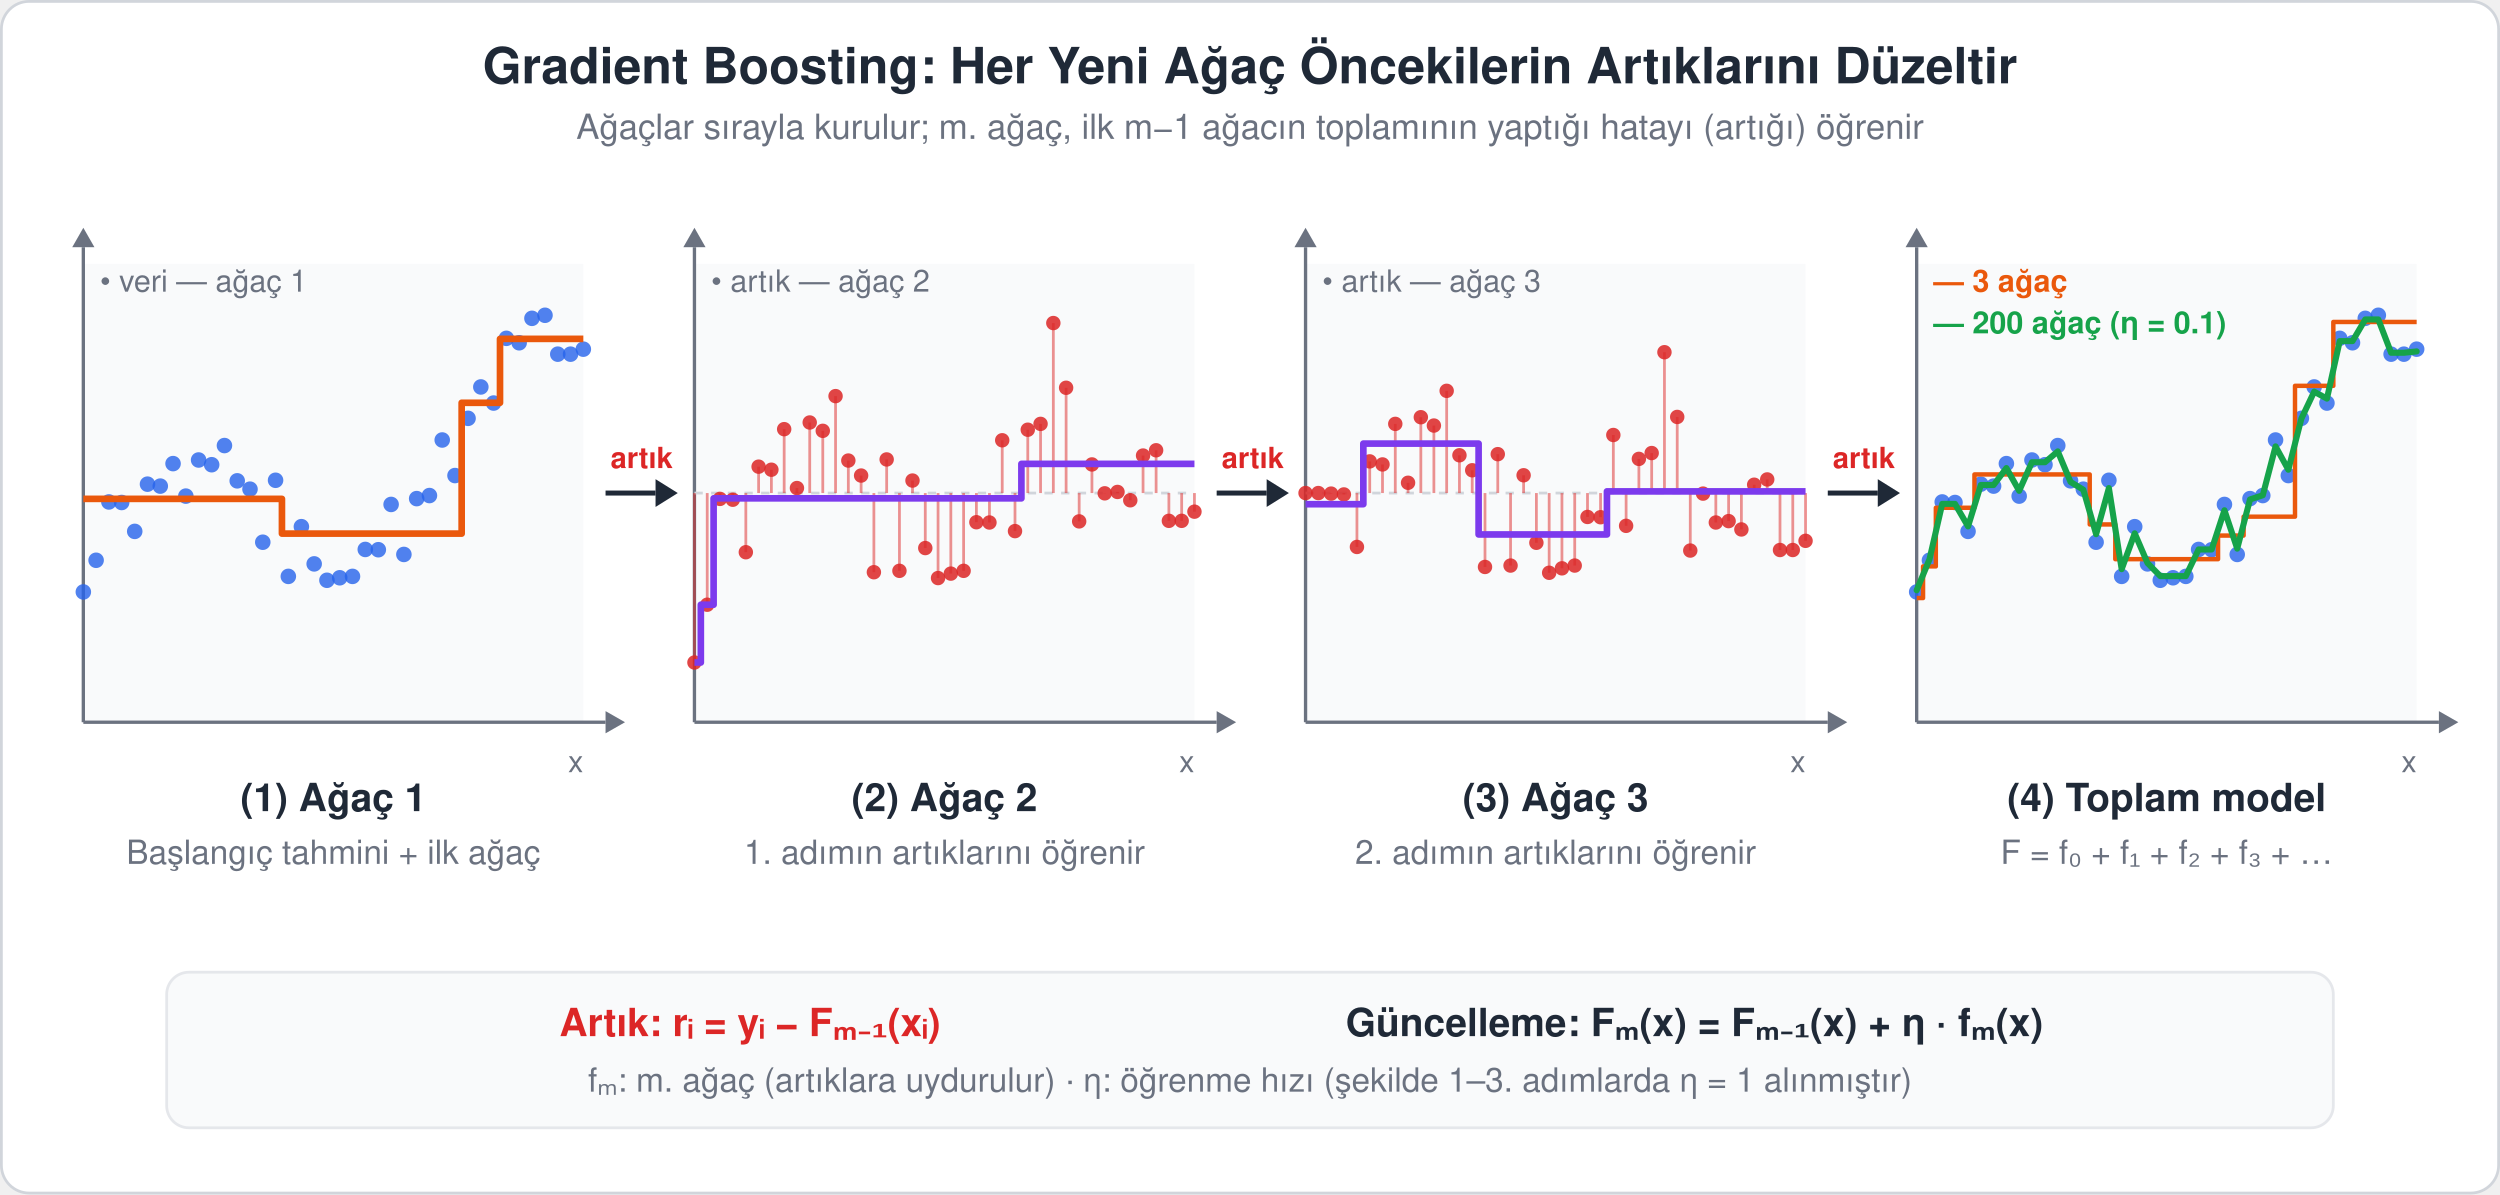
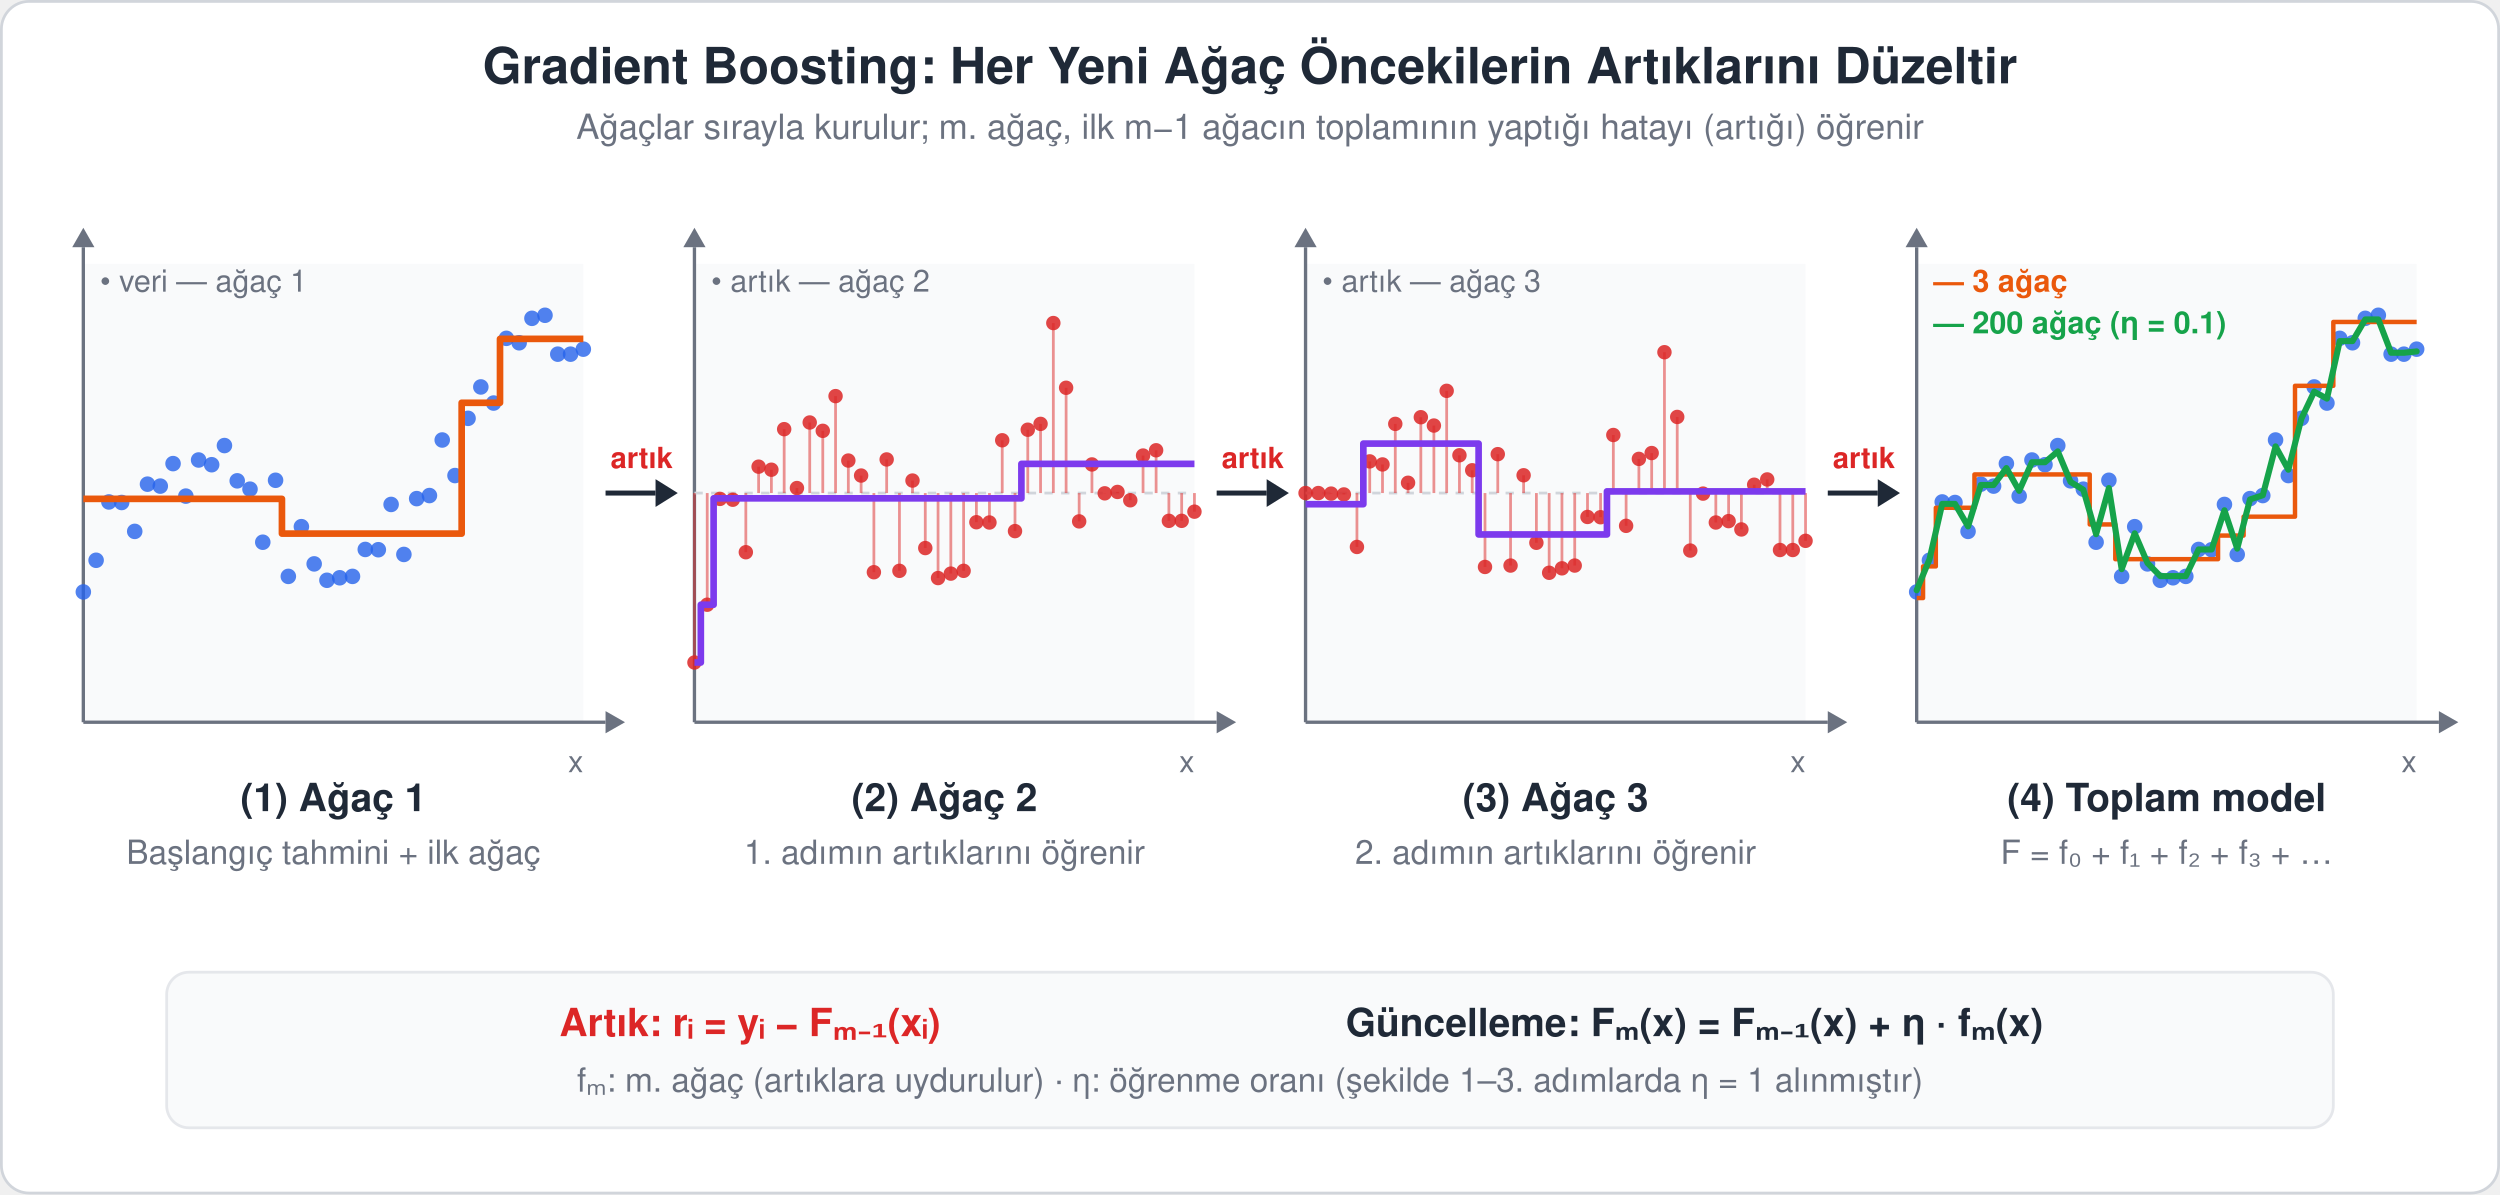
<svg xmlns="http://www.w3.org/2000/svg" width="900" height="430" viewBox="0 0 900 430">
  <rect x="0.5" y="0.5" width="899" height="429" rx="10" fill="#ffffff" stroke="#d1d5db" />
  <text x="450.0" y="30.0" font-family="Segoe UI, Helvetica, Arial, sans-serif" font-size="18" fill="#1f2937" text-anchor="middle" font-weight="bold">Gradient Boosting: Her Yeni Ağaç Öncekilerin Artıklarını Düzeltir</text>
  <text x="450.0" y="50.0" font-family="Segoe UI, Helvetica, Arial, sans-serif" font-size="12.5" fill="#6b7280" text-anchor="middle" font-weight="normal">Ağaçlar sırayla kurulur; m. ağaç, ilk m−1 ağacın toplamının yaptığı hatayı (artığı) öğrenir</text>
  <rect x="30.0" y="95" width="180" height="165" fill="#f9fafb" stroke="none" />
  <line x1="30.0" y1="260" x2="218.0" y2="260" stroke="#6b7280" stroke-width="1.2" />
  <line x1="30.0" y1="260" x2="30.0" y2="89" stroke="#6b7280" stroke-width="1.2" />
  <polygon points="218.0,256 225.0,260 218.0,264" fill="#6b7280" />
  <polygon points="26.0,89 30.0,82 34.0,89" fill="#6b7280" />
  <text x="210.0" y="278.0" font-family="Segoe UI, Helvetica, Arial, sans-serif" font-size="11" fill="#6b7280" text-anchor="end" font-weight="normal">x</text>
  <circle cx="30.0" cy="213.1" r="2.8" fill="#2563eb" opacity="0.8" />
  <circle cx="34.6" cy="201.7" r="2.8" fill="#2563eb" opacity="0.8" />
  <circle cx="39.2" cy="180.7" r="2.8" fill="#2563eb" opacity="0.8" />
  <circle cx="43.8" cy="180.9" r="2.8" fill="#2563eb" opacity="0.8" />
  <circle cx="48.5" cy="191.3" r="2.8" fill="#2563eb" opacity="0.8" />
  <circle cx="53.1" cy="174.3" r="2.8" fill="#2563eb" opacity="0.8" />
  <circle cx="57.7" cy="175.0" r="2.8" fill="#2563eb" opacity="0.8" />
  <circle cx="62.3" cy="166.9" r="2.8" fill="#2563eb" opacity="0.8" />
  <circle cx="66.9" cy="178.6" r="2.8" fill="#2563eb" opacity="0.8" />
  <circle cx="71.5" cy="165.6" r="2.8" fill="#2563eb" opacity="0.8" />
  <circle cx="76.2" cy="167.3" r="2.8" fill="#2563eb" opacity="0.8" />
  <circle cx="80.8" cy="160.4" r="2.8" fill="#2563eb" opacity="0.8" />
  <circle cx="85.4" cy="173.1" r="2.8" fill="#2563eb" opacity="0.8" />
  <circle cx="90.0" cy="176.1" r="2.8" fill="#2563eb" opacity="0.8" />
  <circle cx="94.6" cy="195.2" r="2.8" fill="#2563eb" opacity="0.8" />
  <circle cx="99.2" cy="172.9" r="2.8" fill="#2563eb" opacity="0.8" />
  <circle cx="103.8" cy="207.5" r="2.8" fill="#2563eb" opacity="0.8" />
  <circle cx="108.5" cy="189.6" r="2.8" fill="#2563eb" opacity="0.8" />
  <circle cx="113.1" cy="203.0" r="2.8" fill="#2563eb" opacity="0.8" />
  <circle cx="117.7" cy="208.9" r="2.8" fill="#2563eb" opacity="0.8" />
  <circle cx="122.3" cy="208.0" r="2.8" fill="#2563eb" opacity="0.8" />
  <circle cx="126.9" cy="207.5" r="2.8" fill="#2563eb" opacity="0.8" />
  <circle cx="131.5" cy="197.8" r="2.8" fill="#2563eb" opacity="0.8" />
  <circle cx="136.2" cy="197.9" r="2.8" fill="#2563eb" opacity="0.8" />
  <circle cx="140.8" cy="181.6" r="2.8" fill="#2563eb" opacity="0.8" />
  <circle cx="145.4" cy="199.6" r="2.8" fill="#2563eb" opacity="0.8" />
  <circle cx="150.0" cy="179.5" r="2.8" fill="#2563eb" opacity="0.8" />
  <circle cx="154.6" cy="178.4" r="2.8" fill="#2563eb" opacity="0.8" />
  <circle cx="159.2" cy="158.4" r="2.8" fill="#2563eb" opacity="0.8" />
  <circle cx="163.8" cy="171.2" r="2.8" fill="#2563eb" opacity="0.8" />
  <circle cx="168.5" cy="150.6" r="2.8" fill="#2563eb" opacity="0.8" />
  <circle cx="173.1" cy="139.3" r="2.8" fill="#2563eb" opacity="0.8" />
  <circle cx="177.7" cy="145.1" r="2.8" fill="#2563eb" opacity="0.8" />
  <circle cx="182.3" cy="121.8" r="2.8" fill="#2563eb" opacity="0.8" />
  <circle cx="186.9" cy="123.4" r="2.8" fill="#2563eb" opacity="0.8" />
  <circle cx="191.5" cy="114.6" r="2.8" fill="#2563eb" opacity="0.8" />
  <circle cx="196.2" cy="113.5" r="2.8" fill="#2563eb" opacity="0.8" />
  <circle cx="200.8" cy="127.5" r="2.8" fill="#2563eb" opacity="0.8" />
  <circle cx="205.4" cy="127.5" r="2.8" fill="#2563eb" opacity="0.8" />
  <circle cx="210.0" cy="125.7" r="2.8" fill="#2563eb" opacity="0.8" />
  <polyline points="30.0,179.6 34.6,179.6 39.2,179.6 43.8,179.6 48.5,179.6 53.1,179.6 57.7,179.6 62.3,179.6 66.9,179.6 71.5,179.6 76.2,179.6 80.8,179.6 85.4,179.6 90.0,179.6 94.6,179.6 99.2,179.6 101.5,179.6 101.5,192.1 103.8,192.1 108.5,192.1 113.1,192.1 117.7,192.1 122.3,192.1 126.9,192.1 131.5,192.1 136.2,192.1 140.8,192.1 145.4,192.1 150.0,192.1 154.6,192.1 159.2,192.1 163.8,192.1 166.2,192.1 166.2,145.0 168.5,145.0 173.1,145.0 177.7,145.0 180.0,145.0 180.0,122.0 182.3,122.0 186.9,122.0 191.5,122.0 196.2,122.0 200.8,122.0 205.4,122.0 210.0,122.0" fill="none" stroke="#ea580c" stroke-width="2.4" stroke-linejoin="round" />
  <text x="36.0" y="105.0" font-family="Segoe UI, Helvetica, Arial, sans-serif" font-size="11" fill="#6b7280" text-anchor="start" font-weight="normal">• veri   — ağaç 1</text>
  <text x="120.0" y="292.0" font-family="Segoe UI, Helvetica, Arial, sans-serif" font-size="14" fill="#1f2937" text-anchor="middle" font-weight="bold">(1) Ağaç 1</text>
  <text x="120.0" y="311.0" font-family="Segoe UI, Helvetica, Arial, sans-serif" font-size="12" fill="#6b7280" text-anchor="middle" font-weight="normal">Başlangıç tahmini + ilk ağaç</text>
  <line x1="218.0" y1="177.5" x2="236.0" y2="177.5" stroke="#1f2937" stroke-width="1.8" />
  <polygon points="236.0,172.5 244.0,177.5 236.0,182.5" fill="#1f2937" />
  <text x="231.0" y="168.5" font-family="Segoe UI, Helvetica, Arial, sans-serif" font-size="10.5" fill="#dc2626" text-anchor="middle" font-weight="bold">artık</text>
  <rect x="250.0" y="95" width="180" height="165" fill="#f9fafb" stroke="none" />
  <line x1="250.0" y1="260" x2="438.0" y2="260" stroke="#6b7280" stroke-width="1.2" />
  <line x1="250.0" y1="260" x2="250.0" y2="89" stroke="#6b7280" stroke-width="1.2" />
  <polygon points="438.0,256 445.0,260 438.0,264" fill="#6b7280" />
  <polygon points="246.0,89 250.0,82 254.0,89" fill="#6b7280" />
  <text x="430.0" y="278.0" font-family="Segoe UI, Helvetica, Arial, sans-serif" font-size="11" fill="#6b7280" text-anchor="end" font-weight="normal">x</text>
  <line x1="250.0" y1="177.5" x2="430.0" y2="177.5" stroke="#d1d5db" stroke-dasharray="3 3" />
  <line x1="250.0" y1="177.5" x2="250.0" y2="238.5" stroke="#dc2626" stroke-width="1" opacity="0.5" />
  <circle cx="250.0" cy="238.5" r="2.6" fill="#dc2626" opacity="0.85" />
  <line x1="254.6" y1="177.5" x2="254.6" y2="217.7" stroke="#dc2626" stroke-width="1" opacity="0.5" />
  <circle cx="254.6" cy="217.7" r="2.6" fill="#dc2626" opacity="0.85" />
  <line x1="259.2" y1="177.5" x2="259.2" y2="179.6" stroke="#dc2626" stroke-width="1" opacity="0.5" />
  <circle cx="259.2" cy="179.6" r="2.6" fill="#dc2626" opacity="0.85" />
  <line x1="263.8" y1="177.5" x2="263.8" y2="179.9" stroke="#dc2626" stroke-width="1" opacity="0.5" />
  <circle cx="263.8" cy="179.9" r="2.6" fill="#dc2626" opacity="0.85" />
  <line x1="268.5" y1="177.5" x2="268.5" y2="198.8" stroke="#dc2626" stroke-width="1" opacity="0.5" />
  <circle cx="268.5" cy="198.8" r="2.6" fill="#dc2626" opacity="0.85" />
  <line x1="273.1" y1="177.5" x2="273.1" y2="168.0" stroke="#dc2626" stroke-width="1" opacity="0.5" />
  <circle cx="273.1" cy="168.0" r="2.6" fill="#dc2626" opacity="0.85" />
  <line x1="277.7" y1="177.5" x2="277.7" y2="169.1" stroke="#dc2626" stroke-width="1" opacity="0.5" />
  <circle cx="277.7" cy="169.1" r="2.6" fill="#dc2626" opacity="0.85" />
  <line x1="282.3" y1="177.5" x2="282.3" y2="154.5" stroke="#dc2626" stroke-width="1" opacity="0.5" />
  <circle cx="282.3" cy="154.5" r="2.6" fill="#dc2626" opacity="0.85" />
  <line x1="286.9" y1="177.5" x2="286.9" y2="175.7" stroke="#dc2626" stroke-width="1" opacity="0.5" />
  <circle cx="286.9" cy="175.7" r="2.6" fill="#dc2626" opacity="0.85" />
  <line x1="291.5" y1="177.5" x2="291.5" y2="152.1" stroke="#dc2626" stroke-width="1" opacity="0.5" />
  <circle cx="291.5" cy="152.1" r="2.6" fill="#dc2626" opacity="0.85" />
  <line x1="296.2" y1="177.5" x2="296.2" y2="155.1" stroke="#dc2626" stroke-width="1" opacity="0.5" />
  <circle cx="296.2" cy="155.1" r="2.6" fill="#dc2626" opacity="0.85" />
  <line x1="300.8" y1="177.5" x2="300.8" y2="142.6" stroke="#dc2626" stroke-width="1" opacity="0.5" />
  <circle cx="300.8" cy="142.6" r="2.6" fill="#dc2626" opacity="0.85" />
  <line x1="305.4" y1="177.5" x2="305.4" y2="165.8" stroke="#dc2626" stroke-width="1" opacity="0.5" />
  <circle cx="305.4" cy="165.8" r="2.6" fill="#dc2626" opacity="0.85" />
  <line x1="310.0" y1="177.5" x2="310.0" y2="171.2" stroke="#dc2626" stroke-width="1" opacity="0.5" />
  <circle cx="310.0" cy="171.2" r="2.6" fill="#dc2626" opacity="0.85" />
  <line x1="314.6" y1="177.5" x2="314.6" y2="206.0" stroke="#dc2626" stroke-width="1" opacity="0.5" />
  <circle cx="314.6" cy="206.0" r="2.6" fill="#dc2626" opacity="0.85" />
  <line x1="319.2" y1="177.5" x2="319.2" y2="165.4" stroke="#dc2626" stroke-width="1" opacity="0.5" />
  <circle cx="319.2" cy="165.4" r="2.6" fill="#dc2626" opacity="0.85" />
  <line x1="323.8" y1="177.5" x2="323.8" y2="205.5" stroke="#dc2626" stroke-width="1" opacity="0.5" />
  <circle cx="323.8" cy="205.5" r="2.6" fill="#dc2626" opacity="0.85" />
  <line x1="328.5" y1="177.5" x2="328.5" y2="173.0" stroke="#dc2626" stroke-width="1" opacity="0.5" />
  <circle cx="328.5" cy="173.0" r="2.6" fill="#dc2626" opacity="0.85" />
  <line x1="333.1" y1="177.5" x2="333.1" y2="197.3" stroke="#dc2626" stroke-width="1" opacity="0.5" />
  <circle cx="333.1" cy="197.3" r="2.6" fill="#dc2626" opacity="0.85" />
  <line x1="337.7" y1="177.5" x2="337.7" y2="208.1" stroke="#dc2626" stroke-width="1" opacity="0.5" />
  <circle cx="337.7" cy="208.1" r="2.6" fill="#dc2626" opacity="0.85" />
  <line x1="342.3" y1="177.5" x2="342.3" y2="206.5" stroke="#dc2626" stroke-width="1" opacity="0.5" />
  <circle cx="342.3" cy="206.5" r="2.6" fill="#dc2626" opacity="0.85" />
  <line x1="346.9" y1="177.5" x2="346.9" y2="205.5" stroke="#dc2626" stroke-width="1" opacity="0.5" />
  <circle cx="346.9" cy="205.5" r="2.6" fill="#dc2626" opacity="0.85" />
  <line x1="351.5" y1="177.5" x2="351.5" y2="188.0" stroke="#dc2626" stroke-width="1" opacity="0.5" />
  <circle cx="351.5" cy="188.0" r="2.6" fill="#dc2626" opacity="0.85" />
  <line x1="356.2" y1="177.5" x2="356.2" y2="188.1" stroke="#dc2626" stroke-width="1" opacity="0.5" />
  <circle cx="356.2" cy="188.1" r="2.6" fill="#dc2626" opacity="0.85" />
  <line x1="360.8" y1="177.5" x2="360.8" y2="158.5" stroke="#dc2626" stroke-width="1" opacity="0.5" />
  <circle cx="360.8" cy="158.5" r="2.6" fill="#dc2626" opacity="0.85" />
  <line x1="365.4" y1="177.5" x2="365.4" y2="191.2" stroke="#dc2626" stroke-width="1" opacity="0.5" />
  <circle cx="365.4" cy="191.2" r="2.6" fill="#dc2626" opacity="0.85" />
  <line x1="370.0" y1="177.5" x2="370.0" y2="154.7" stroke="#dc2626" stroke-width="1" opacity="0.5" />
  <circle cx="370.0" cy="154.7" r="2.6" fill="#dc2626" opacity="0.85" />
  <line x1="374.6" y1="177.5" x2="374.6" y2="152.6" stroke="#dc2626" stroke-width="1" opacity="0.5" />
  <circle cx="374.6" cy="152.6" r="2.6" fill="#dc2626" opacity="0.85" />
  <line x1="379.2" y1="177.5" x2="379.2" y2="116.3" stroke="#dc2626" stroke-width="1" opacity="0.5" />
  <circle cx="379.2" cy="116.3" r="2.6" fill="#dc2626" opacity="0.85" />
  <line x1="383.8" y1="177.5" x2="383.8" y2="139.6" stroke="#dc2626" stroke-width="1" opacity="0.5" />
  <circle cx="383.8" cy="139.6" r="2.6" fill="#dc2626" opacity="0.85" />
  <line x1="388.5" y1="177.5" x2="388.5" y2="187.7" stroke="#dc2626" stroke-width="1" opacity="0.5" />
  <circle cx="388.5" cy="187.7" r="2.6" fill="#dc2626" opacity="0.85" />
  <line x1="393.1" y1="177.5" x2="393.1" y2="167.2" stroke="#dc2626" stroke-width="1" opacity="0.5" />
  <circle cx="393.1" cy="167.2" r="2.6" fill="#dc2626" opacity="0.85" />
  <line x1="397.7" y1="177.5" x2="397.7" y2="177.6" stroke="#dc2626" stroke-width="1" opacity="0.5" />
  <circle cx="397.7" cy="177.6" r="2.6" fill="#dc2626" opacity="0.85" />
  <line x1="402.3" y1="177.5" x2="402.3" y2="177.1" stroke="#dc2626" stroke-width="1" opacity="0.5" />
  <circle cx="402.3" cy="177.1" r="2.6" fill="#dc2626" opacity="0.85" />
  <line x1="406.9" y1="177.5" x2="406.9" y2="180.1" stroke="#dc2626" stroke-width="1" opacity="0.5" />
  <circle cx="406.9" cy="180.1" r="2.6" fill="#dc2626" opacity="0.85" />
  <line x1="411.5" y1="177.5" x2="411.5" y2="164.0" stroke="#dc2626" stroke-width="1" opacity="0.5" />
  <circle cx="411.5" cy="164.0" r="2.6" fill="#dc2626" opacity="0.85" />
  <line x1="416.2" y1="177.5" x2="416.2" y2="162.1" stroke="#dc2626" stroke-width="1" opacity="0.5" />
  <circle cx="416.2" cy="162.1" r="2.6" fill="#dc2626" opacity="0.85" />
  <line x1="420.8" y1="177.5" x2="420.8" y2="187.5" stroke="#dc2626" stroke-width="1" opacity="0.5" />
  <circle cx="420.8" cy="187.5" r="2.6" fill="#dc2626" opacity="0.85" />
  <line x1="425.4" y1="177.5" x2="425.4" y2="187.5" stroke="#dc2626" stroke-width="1" opacity="0.5" />
  <circle cx="425.4" cy="187.5" r="2.6" fill="#dc2626" opacity="0.85" />
  <line x1="430.0" y1="177.5" x2="430.0" y2="184.2" stroke="#dc2626" stroke-width="1" opacity="0.5" />
  <circle cx="430.0" cy="184.2" r="2.6" fill="#dc2626" opacity="0.85" />
  <polyline points="250.0,238.5 252.3,238.5 252.3,217.7 254.6,217.7 256.9,217.7 256.9,179.4 259.2,179.4 263.8,179.4 268.5,179.4 273.1,179.4 277.7,179.4 282.3,179.4 286.9,179.4 291.5,179.4 296.2,179.4 300.8,179.4 305.4,179.4 310.0,179.4 314.6,179.4 319.2,179.4 323.8,179.4 328.5,179.4 333.1,179.4 337.7,179.4 342.3,179.4 346.9,179.4 351.5,179.4 356.2,179.4 360.8,179.4 365.4,179.4 367.7,179.4 367.7,167.0 370.0,167.0 374.6,167.0 379.2,167.0 383.8,167.0 388.5,167.0 393.1,167.0 397.7,167.0 402.3,167.0 406.9,167.0 411.5,167.0 416.2,167.0 420.8,167.0 425.4,167.0 430.0,167.0" fill="none" stroke="#7c3aed" stroke-width="2.4" stroke-linejoin="round" />
  <text x="256.0" y="105.0" font-family="Segoe UI, Helvetica, Arial, sans-serif" font-size="11" fill="#6b7280" text-anchor="start" font-weight="normal">• artık   — ağaç 2</text>
  <text x="340.0" y="292.0" font-family="Segoe UI, Helvetica, Arial, sans-serif" font-size="14" fill="#1f2937" text-anchor="middle" font-weight="bold">(2) Ağaç 2</text>
  <text x="340.0" y="311.0" font-family="Segoe UI, Helvetica, Arial, sans-serif" font-size="12" fill="#6b7280" text-anchor="middle" font-weight="normal">1. adımın artıklarını öğrenir</text>
  <line x1="438.0" y1="177.5" x2="456.0" y2="177.5" stroke="#1f2937" stroke-width="1.8" />
  <polygon points="456.0,172.5 464.0,177.5 456.0,182.5" fill="#1f2937" />
  <text x="451.0" y="168.5" font-family="Segoe UI, Helvetica, Arial, sans-serif" font-size="10.5" fill="#dc2626" text-anchor="middle" font-weight="bold">artık</text>
  <rect x="470.0" y="95" width="180" height="165" fill="#f9fafb" stroke="none" />
  <line x1="470.0" y1="260" x2="658.0" y2="260" stroke="#6b7280" stroke-width="1.2" />
  <line x1="470.0" y1="260" x2="470.0" y2="89" stroke="#6b7280" stroke-width="1.2" />
  <polygon points="658.0,256 665.0,260 658.0,264" fill="#6b7280" />
  <polygon points="466.0,89 470.0,82 474.0,89" fill="#6b7280" />
  <text x="650.0" y="278.0" font-family="Segoe UI, Helvetica, Arial, sans-serif" font-size="11" fill="#6b7280" text-anchor="end" font-weight="normal">x</text>
  <line x1="470.0" y1="177.5" x2="650.0" y2="177.5" stroke="#d1d5db" stroke-dasharray="3 3" />
  <line x1="470.0" y1="177.5" x2="470.0" y2="177.5" stroke="#dc2626" stroke-width="1" opacity="0.5" />
  <circle cx="470.0" cy="177.5" r="2.6" fill="#dc2626" opacity="0.85" />
  <line x1="474.6" y1="177.5" x2="474.6" y2="177.5" stroke="#dc2626" stroke-width="1" opacity="0.5" />
  <circle cx="474.6" cy="177.5" r="2.6" fill="#dc2626" opacity="0.85" />
  <line x1="479.2" y1="177.5" x2="479.2" y2="177.7" stroke="#dc2626" stroke-width="1" opacity="0.5" />
  <circle cx="479.2" cy="177.7" r="2.6" fill="#dc2626" opacity="0.85" />
  <line x1="483.8" y1="177.5" x2="483.8" y2="178.0" stroke="#dc2626" stroke-width="1" opacity="0.5" />
  <circle cx="483.8" cy="178.0" r="2.6" fill="#dc2626" opacity="0.85" />
  <line x1="488.5" y1="177.5" x2="488.5" y2="196.9" stroke="#dc2626" stroke-width="1" opacity="0.5" />
  <circle cx="488.5" cy="196.9" r="2.6" fill="#dc2626" opacity="0.85" />
  <line x1="493.1" y1="177.5" x2="493.1" y2="166.1" stroke="#dc2626" stroke-width="1" opacity="0.5" />
  <circle cx="493.1" cy="166.1" r="2.6" fill="#dc2626" opacity="0.85" />
  <line x1="497.7" y1="177.5" x2="497.7" y2="167.2" stroke="#dc2626" stroke-width="1" opacity="0.5" />
  <circle cx="497.7" cy="167.2" r="2.6" fill="#dc2626" opacity="0.85" />
  <line x1="502.3" y1="177.5" x2="502.3" y2="152.6" stroke="#dc2626" stroke-width="1" opacity="0.5" />
  <circle cx="502.3" cy="152.6" r="2.6" fill="#dc2626" opacity="0.85" />
  <line x1="506.9" y1="177.5" x2="506.9" y2="173.8" stroke="#dc2626" stroke-width="1" opacity="0.5" />
  <circle cx="506.9" cy="173.8" r="2.6" fill="#dc2626" opacity="0.85" />
  <line x1="511.5" y1="177.5" x2="511.5" y2="150.2" stroke="#dc2626" stroke-width="1" opacity="0.5" />
  <circle cx="511.5" cy="150.2" r="2.6" fill="#dc2626" opacity="0.85" />
  <line x1="516.2" y1="177.5" x2="516.2" y2="153.2" stroke="#dc2626" stroke-width="1" opacity="0.5" />
  <circle cx="516.2" cy="153.2" r="2.6" fill="#dc2626" opacity="0.85" />
  <line x1="520.8" y1="177.5" x2="520.8" y2="140.7" stroke="#dc2626" stroke-width="1" opacity="0.5" />
  <circle cx="520.8" cy="140.7" r="2.6" fill="#dc2626" opacity="0.85" />
  <line x1="525.4" y1="177.5" x2="525.4" y2="163.9" stroke="#dc2626" stroke-width="1" opacity="0.5" />
  <circle cx="525.4" cy="163.9" r="2.6" fill="#dc2626" opacity="0.85" />
  <line x1="530.0" y1="177.5" x2="530.0" y2="169.3" stroke="#dc2626" stroke-width="1" opacity="0.5" />
  <circle cx="530.0" cy="169.3" r="2.6" fill="#dc2626" opacity="0.85" />
  <line x1="534.6" y1="177.5" x2="534.6" y2="204.1" stroke="#dc2626" stroke-width="1" opacity="0.5" />
  <circle cx="534.6" cy="204.1" r="2.6" fill="#dc2626" opacity="0.85" />
  <line x1="539.2" y1="177.5" x2="539.2" y2="163.5" stroke="#dc2626" stroke-width="1" opacity="0.5" />
  <circle cx="539.2" cy="163.5" r="2.6" fill="#dc2626" opacity="0.85" />
  <line x1="543.8" y1="177.5" x2="543.8" y2="203.6" stroke="#dc2626" stroke-width="1" opacity="0.5" />
  <circle cx="543.8" cy="203.6" r="2.6" fill="#dc2626" opacity="0.85" />
  <line x1="548.5" y1="177.5" x2="548.5" y2="171.1" stroke="#dc2626" stroke-width="1" opacity="0.5" />
  <circle cx="548.5" cy="171.1" r="2.6" fill="#dc2626" opacity="0.85" />
  <line x1="553.1" y1="177.5" x2="553.1" y2="195.4" stroke="#dc2626" stroke-width="1" opacity="0.5" />
  <circle cx="553.1" cy="195.4" r="2.6" fill="#dc2626" opacity="0.85" />
  <line x1="557.7" y1="177.5" x2="557.7" y2="206.2" stroke="#dc2626" stroke-width="1" opacity="0.5" />
  <circle cx="557.7" cy="206.2" r="2.6" fill="#dc2626" opacity="0.85" />
  <line x1="562.3" y1="177.5" x2="562.3" y2="204.6" stroke="#dc2626" stroke-width="1" opacity="0.5" />
  <circle cx="562.3" cy="204.6" r="2.6" fill="#dc2626" opacity="0.85" />
  <line x1="566.9" y1="177.5" x2="566.9" y2="203.6" stroke="#dc2626" stroke-width="1" opacity="0.5" />
  <circle cx="566.9" cy="203.6" r="2.6" fill="#dc2626" opacity="0.85" />
  <line x1="571.5" y1="177.5" x2="571.5" y2="186.1" stroke="#dc2626" stroke-width="1" opacity="0.5" />
  <circle cx="571.5" cy="186.1" r="2.6" fill="#dc2626" opacity="0.85" />
  <line x1="576.2" y1="177.5" x2="576.2" y2="186.2" stroke="#dc2626" stroke-width="1" opacity="0.5" />
  <circle cx="576.2" cy="186.2" r="2.6" fill="#dc2626" opacity="0.85" />
  <line x1="580.8" y1="177.5" x2="580.8" y2="156.6" stroke="#dc2626" stroke-width="1" opacity="0.5" />
  <circle cx="580.8" cy="156.6" r="2.6" fill="#dc2626" opacity="0.85" />
  <line x1="585.4" y1="177.5" x2="585.4" y2="189.3" stroke="#dc2626" stroke-width="1" opacity="0.5" />
  <circle cx="585.4" cy="189.3" r="2.6" fill="#dc2626" opacity="0.85" />
  <line x1="590.0" y1="177.5" x2="590.0" y2="165.2" stroke="#dc2626" stroke-width="1" opacity="0.5" />
  <circle cx="590.0" cy="165.2" r="2.6" fill="#dc2626" opacity="0.85" />
  <line x1="594.6" y1="177.5" x2="594.6" y2="163.1" stroke="#dc2626" stroke-width="1" opacity="0.5" />
  <circle cx="594.6" cy="163.1" r="2.6" fill="#dc2626" opacity="0.85" />
  <line x1="599.2" y1="177.5" x2="599.2" y2="126.8" stroke="#dc2626" stroke-width="1" opacity="0.5" />
  <circle cx="599.2" cy="126.8" r="2.6" fill="#dc2626" opacity="0.85" />
  <line x1="603.8" y1="177.5" x2="603.8" y2="150.1" stroke="#dc2626" stroke-width="1" opacity="0.5" />
  <circle cx="603.8" cy="150.1" r="2.6" fill="#dc2626" opacity="0.85" />
  <line x1="608.5" y1="177.5" x2="608.5" y2="198.2" stroke="#dc2626" stroke-width="1" opacity="0.5" />
  <circle cx="608.5" cy="198.2" r="2.6" fill="#dc2626" opacity="0.85" />
  <line x1="613.1" y1="177.5" x2="613.1" y2="177.7" stroke="#dc2626" stroke-width="1" opacity="0.5" />
  <circle cx="613.1" cy="177.7" r="2.6" fill="#dc2626" opacity="0.85" />
  <line x1="617.7" y1="177.5" x2="617.7" y2="188.1" stroke="#dc2626" stroke-width="1" opacity="0.5" />
  <circle cx="617.7" cy="188.1" r="2.6" fill="#dc2626" opacity="0.85" />
  <line x1="622.3" y1="177.5" x2="622.3" y2="187.6" stroke="#dc2626" stroke-width="1" opacity="0.5" />
  <circle cx="622.3" cy="187.6" r="2.6" fill="#dc2626" opacity="0.85" />
  <line x1="626.9" y1="177.5" x2="626.9" y2="190.6" stroke="#dc2626" stroke-width="1" opacity="0.5" />
  <circle cx="626.9" cy="190.6" r="2.6" fill="#dc2626" opacity="0.85" />
  <line x1="631.5" y1="177.5" x2="631.5" y2="174.5" stroke="#dc2626" stroke-width="1" opacity="0.5" />
  <circle cx="631.5" cy="174.5" r="2.6" fill="#dc2626" opacity="0.85" />
  <line x1="636.2" y1="177.5" x2="636.2" y2="172.6" stroke="#dc2626" stroke-width="1" opacity="0.5" />
  <circle cx="636.2" cy="172.6" r="2.6" fill="#dc2626" opacity="0.85" />
  <line x1="640.8" y1="177.5" x2="640.8" y2="198.0" stroke="#dc2626" stroke-width="1" opacity="0.5" />
  <circle cx="640.8" cy="198.0" r="2.6" fill="#dc2626" opacity="0.85" />
  <line x1="645.4" y1="177.5" x2="645.4" y2="198.0" stroke="#dc2626" stroke-width="1" opacity="0.5" />
  <circle cx="645.4" cy="198.0" r="2.6" fill="#dc2626" opacity="0.85" />
  <line x1="650.0" y1="177.5" x2="650.0" y2="194.7" stroke="#dc2626" stroke-width="1" opacity="0.5" />
  <circle cx="650.0" cy="194.7" r="2.6" fill="#dc2626" opacity="0.85" />
  <polyline points="470.0,181.5 474.6,181.5 479.2,181.5 483.8,181.5 488.5,181.5 490.8,181.5 490.8,159.7 493.1,159.7 497.7,159.7 502.3,159.7 506.9,159.7 511.5,159.7 516.2,159.7 520.8,159.7 525.4,159.7 530.0,159.7 532.3,159.7 532.3,192.4 534.6,192.4 539.2,192.4 543.8,192.4 548.5,192.4 553.1,192.4 557.7,192.4 562.3,192.4 566.9,192.4 571.5,192.4 576.2,192.4 578.5,192.4 578.5,176.9 580.8,176.9 585.4,176.9 590.0,176.9 594.6,176.9 599.2,176.9 603.8,176.9 608.5,176.9 613.1,176.9 617.7,176.9 622.3,176.9 626.9,176.9 631.5,176.9 636.2,176.9 640.8,176.9 645.4,176.9 650.0,176.9" fill="none" stroke="#7c3aed" stroke-width="2.4" stroke-linejoin="round" />
  <text x="476.0" y="105.0" font-family="Segoe UI, Helvetica, Arial, sans-serif" font-size="11" fill="#6b7280" text-anchor="start" font-weight="normal">• artık   — ağaç 3</text>
  <text x="560.0" y="292.0" font-family="Segoe UI, Helvetica, Arial, sans-serif" font-size="14" fill="#1f2937" text-anchor="middle" font-weight="bold">(3) Ağaç 3</text>
  <text x="560.0" y="311.0" font-family="Segoe UI, Helvetica, Arial, sans-serif" font-size="12" fill="#6b7280" text-anchor="middle" font-weight="normal">2. adımın artıklarını öğrenir</text>
  <line x1="658.0" y1="177.5" x2="676.0" y2="177.5" stroke="#1f2937" stroke-width="1.8" />
  <polygon points="676.0,172.5 684.0,177.5 676.0,182.5" fill="#1f2937" />
  <text x="671.0" y="168.5" font-family="Segoe UI, Helvetica, Arial, sans-serif" font-size="10.5" fill="#dc2626" text-anchor="middle" font-weight="bold">artık</text>
  <rect x="690.0" y="95" width="180" height="165" fill="#f9fafb" stroke="none" />
  <line x1="690.0" y1="260" x2="878.0" y2="260" stroke="#6b7280" stroke-width="1.2" />
  <line x1="690.0" y1="260" x2="690.0" y2="89" stroke="#6b7280" stroke-width="1.2" />
  <polygon points="878.0,256 885.0,260 878.0,264" fill="#6b7280" />
  <polygon points="686.0,89 690.0,82 694.0,89" fill="#6b7280" />
  <text x="870.0" y="278.0" font-family="Segoe UI, Helvetica, Arial, sans-serif" font-size="11" fill="#6b7280" text-anchor="end" font-weight="normal">x</text>
  <circle cx="690.0" cy="213.1" r="2.8" fill="#2563eb" opacity="0.8" />
  <circle cx="694.6" cy="201.7" r="2.8" fill="#2563eb" opacity="0.8" />
  <circle cx="699.2" cy="180.7" r="2.8" fill="#2563eb" opacity="0.8" />
  <circle cx="703.8" cy="180.9" r="2.8" fill="#2563eb" opacity="0.8" />
  <circle cx="708.5" cy="191.3" r="2.8" fill="#2563eb" opacity="0.8" />
  <circle cx="713.1" cy="174.3" r="2.8" fill="#2563eb" opacity="0.8" />
  <circle cx="717.7" cy="175.0" r="2.8" fill="#2563eb" opacity="0.8" />
  <circle cx="722.3" cy="166.9" r="2.8" fill="#2563eb" opacity="0.8" />
  <circle cx="726.9" cy="178.6" r="2.8" fill="#2563eb" opacity="0.8" />
  <circle cx="731.5" cy="165.6" r="2.8" fill="#2563eb" opacity="0.8" />
  <circle cx="736.2" cy="167.3" r="2.8" fill="#2563eb" opacity="0.8" />
  <circle cx="740.8" cy="160.4" r="2.8" fill="#2563eb" opacity="0.8" />
  <circle cx="745.4" cy="173.1" r="2.8" fill="#2563eb" opacity="0.8" />
  <circle cx="750.0" cy="176.1" r="2.8" fill="#2563eb" opacity="0.8" />
  <circle cx="754.6" cy="195.2" r="2.8" fill="#2563eb" opacity="0.8" />
  <circle cx="759.2" cy="172.9" r="2.8" fill="#2563eb" opacity="0.8" />
  <circle cx="763.8" cy="207.5" r="2.8" fill="#2563eb" opacity="0.8" />
  <circle cx="768.5" cy="189.6" r="2.8" fill="#2563eb" opacity="0.8" />
  <circle cx="773.1" cy="203.0" r="2.8" fill="#2563eb" opacity="0.8" />
  <circle cx="777.7" cy="208.9" r="2.8" fill="#2563eb" opacity="0.8" />
  <circle cx="782.3" cy="208.0" r="2.8" fill="#2563eb" opacity="0.8" />
  <circle cx="786.9" cy="207.5" r="2.8" fill="#2563eb" opacity="0.8" />
  <circle cx="791.5" cy="197.8" r="2.8" fill="#2563eb" opacity="0.8" />
  <circle cx="796.2" cy="197.9" r="2.8" fill="#2563eb" opacity="0.8" />
  <circle cx="800.8" cy="181.6" r="2.8" fill="#2563eb" opacity="0.8" />
  <circle cx="805.4" cy="199.6" r="2.8" fill="#2563eb" opacity="0.8" />
  <circle cx="810.0" cy="179.5" r="2.8" fill="#2563eb" opacity="0.8" />
  <circle cx="814.6" cy="178.4" r="2.8" fill="#2563eb" opacity="0.8" />
  <circle cx="819.2" cy="158.4" r="2.8" fill="#2563eb" opacity="0.8" />
  <circle cx="823.8" cy="171.2" r="2.8" fill="#2563eb" opacity="0.8" />
  <circle cx="828.5" cy="150.6" r="2.8" fill="#2563eb" opacity="0.8" />
  <circle cx="833.1" cy="139.3" r="2.8" fill="#2563eb" opacity="0.8" />
  <circle cx="837.7" cy="145.1" r="2.8" fill="#2563eb" opacity="0.8" />
  <circle cx="842.3" cy="121.8" r="2.8" fill="#2563eb" opacity="0.8" />
  <circle cx="846.9" cy="123.4" r="2.8" fill="#2563eb" opacity="0.8" />
  <circle cx="851.5" cy="114.6" r="2.8" fill="#2563eb" opacity="0.8" />
  <circle cx="856.2" cy="113.5" r="2.8" fill="#2563eb" opacity="0.8" />
  <circle cx="860.8" cy="127.5" r="2.8" fill="#2563eb" opacity="0.8" />
  <circle cx="865.4" cy="127.5" r="2.8" fill="#2563eb" opacity="0.8" />
  <circle cx="870.0" cy="125.7" r="2.8" fill="#2563eb" opacity="0.8" />
  <polyline points="690.0,215.3 692.3,215.3 692.3,203.9 694.6,203.9 696.9,203.9 696.9,182.8 699.2,182.8 703.8,182.8 708.5,182.8 710.8,182.8 710.8,170.8 713.1,170.8 717.7,170.8 722.3,170.8 726.9,170.8 731.5,170.8 736.2,170.8 740.8,170.8 745.4,170.8 750.0,170.8 752.3,170.8 752.3,188.8 754.6,188.8 759.2,188.8 761.5,188.8 761.5,201.3 763.8,201.3 768.5,201.3 773.1,201.3 777.7,201.3 782.3,201.3 786.9,201.3 791.5,201.3 796.2,201.3 798.5,201.3 798.5,192.8 800.8,192.8 805.4,192.8 807.7,192.8 807.7,186.0 810.0,186.0 814.6,186.0 819.2,186.0 823.8,186.0 826.2,186.0 826.2,138.9 828.5,138.9 833.1,138.9 837.7,138.9 840.0,138.9 840.0,115.9 842.3,115.9 846.9,115.9 851.5,115.9 856.2,115.9 860.8,115.9 865.4,115.9 870.0,115.9" fill="none" stroke="#ea580c" stroke-width="1.6" stroke-linejoin="round" />
  <polyline points="690.0,212.5 694.6,201.4 699.2,181.4 703.8,181.4 708.5,189.5 713.1,174.6 717.7,174.6 722.3,168.5 726.9,176.7 731.5,166.4 736.2,166.4 740.8,162.5 745.4,173.5 750.0,176.3 754.6,192.3 759.2,175.7 763.8,204.9 768.5,192.0 773.1,202.7 777.7,207.4 782.3,207.4 786.9,207.4 791.5,197.8 796.2,197.8 800.8,183.7 805.4,197.5 810.0,179.8 814.6,178.3 819.2,160.7 823.8,169.1 828.5,150.7 833.1,141.0 837.7,143.5 842.3,122.8 846.9,122.8 851.5,115.0 856.2,115.0 860.8,127.0 865.4,127.0 870.0,126.5" fill="none" stroke="#16a34a" stroke-width="2.2" stroke-linejoin="round" stroke-linecap="round" opacity="1.0" />
  <text x="696.0" y="105.0" font-family="Segoe UI, Helvetica, Arial, sans-serif" font-size="11" fill="#ea580c" text-anchor="start" font-weight="bold">— 3 ağaç</text>
  <text x="696.0" y="120.0" font-family="Segoe UI, Helvetica, Arial, sans-serif" font-size="11" fill="#16a34a" text-anchor="start" font-weight="bold">— 200 ağaç (η = 0.1)</text>
  <text x="780.0" y="292.0" font-family="Segoe UI, Helvetica, Arial, sans-serif" font-size="14" fill="#1f2937" text-anchor="middle" font-weight="bold">(4) Toplam model</text>
  <text x="780.0" y="311.0" font-family="Segoe UI, Helvetica, Arial, sans-serif" font-size="12" fill="#6b7280" text-anchor="middle" font-weight="normal">F = f₀ + f₁ + f₂ + f₃ + …</text>
  <rect x="60" y="350" width="780" height="56" rx="8" fill="#f9fafb" stroke="#e5e7eb" />
  <text x="270.0" y="373.0" font-family="Segoe UI, Helvetica, Arial, sans-serif" font-size="14" fill="#dc2626" text-anchor="middle" font-weight="bold">Artık:  rᵢ = yᵢ − Fₘ₋₁(xᵢ)</text>
  <text x="610.0" y="373.0" font-family="Segoe UI, Helvetica, Arial, sans-serif" font-size="14" fill="#1f2937" text-anchor="middle" font-weight="bold">Güncelleme:  Fₘ(x) = Fₘ₋₁(x) + η · fₘ(x)</text>
-   <text x="450.0" y="393.0" font-family="Segoe UI, Helvetica, Arial, sans-serif" font-size="12" fill="#6b7280" text-anchor="middle" font-weight="normal">fₘ: m. ağaç (artıklara uydurulur) · η: öğrenme hızı (şekilde 1–3. adımlarda η = 1 alınmıştır)</text>
+   <text x="450.0" y="393.0" font-family="Segoe UI, Helvetica, Arial, sans-serif" font-size="12" fill="#6b7280" text-anchor="middle" font-weight="normal">fₘ: m. ağaç (artıklara uydurulur) · η: öğrenme oranı (şekilde 1–3. adımlarda η = 1 alınmıştır)</text>
</svg>
